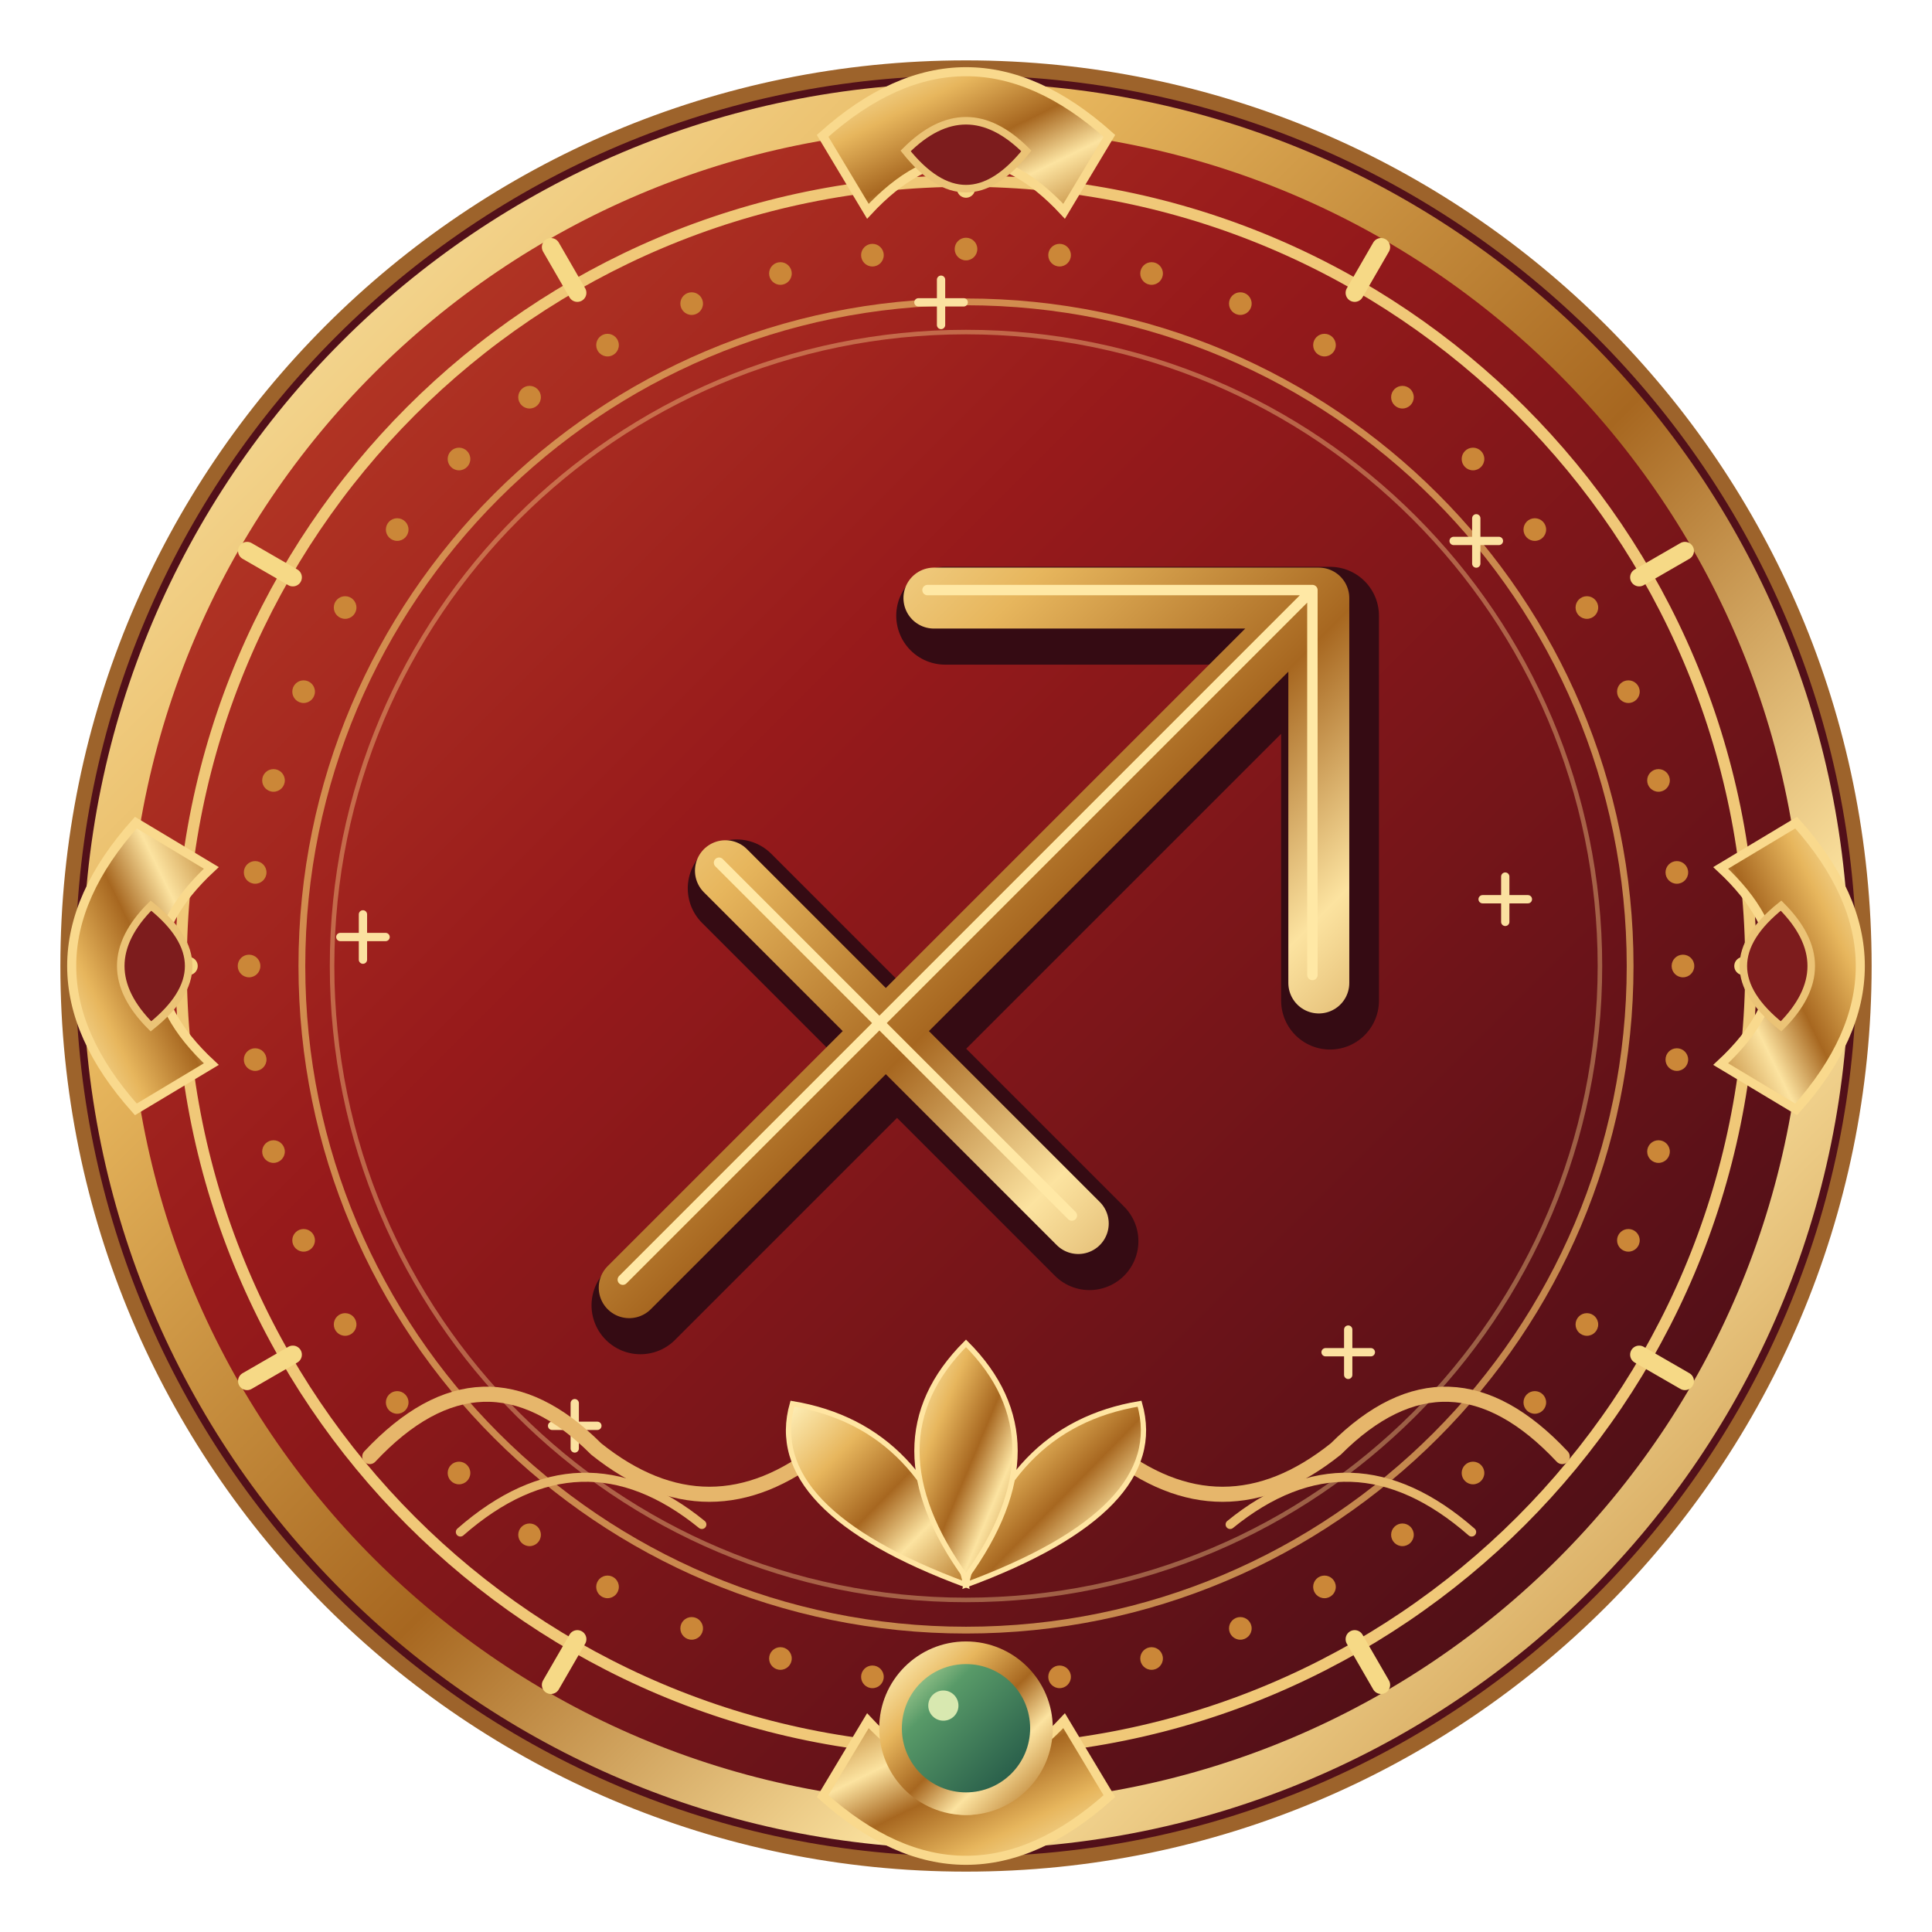
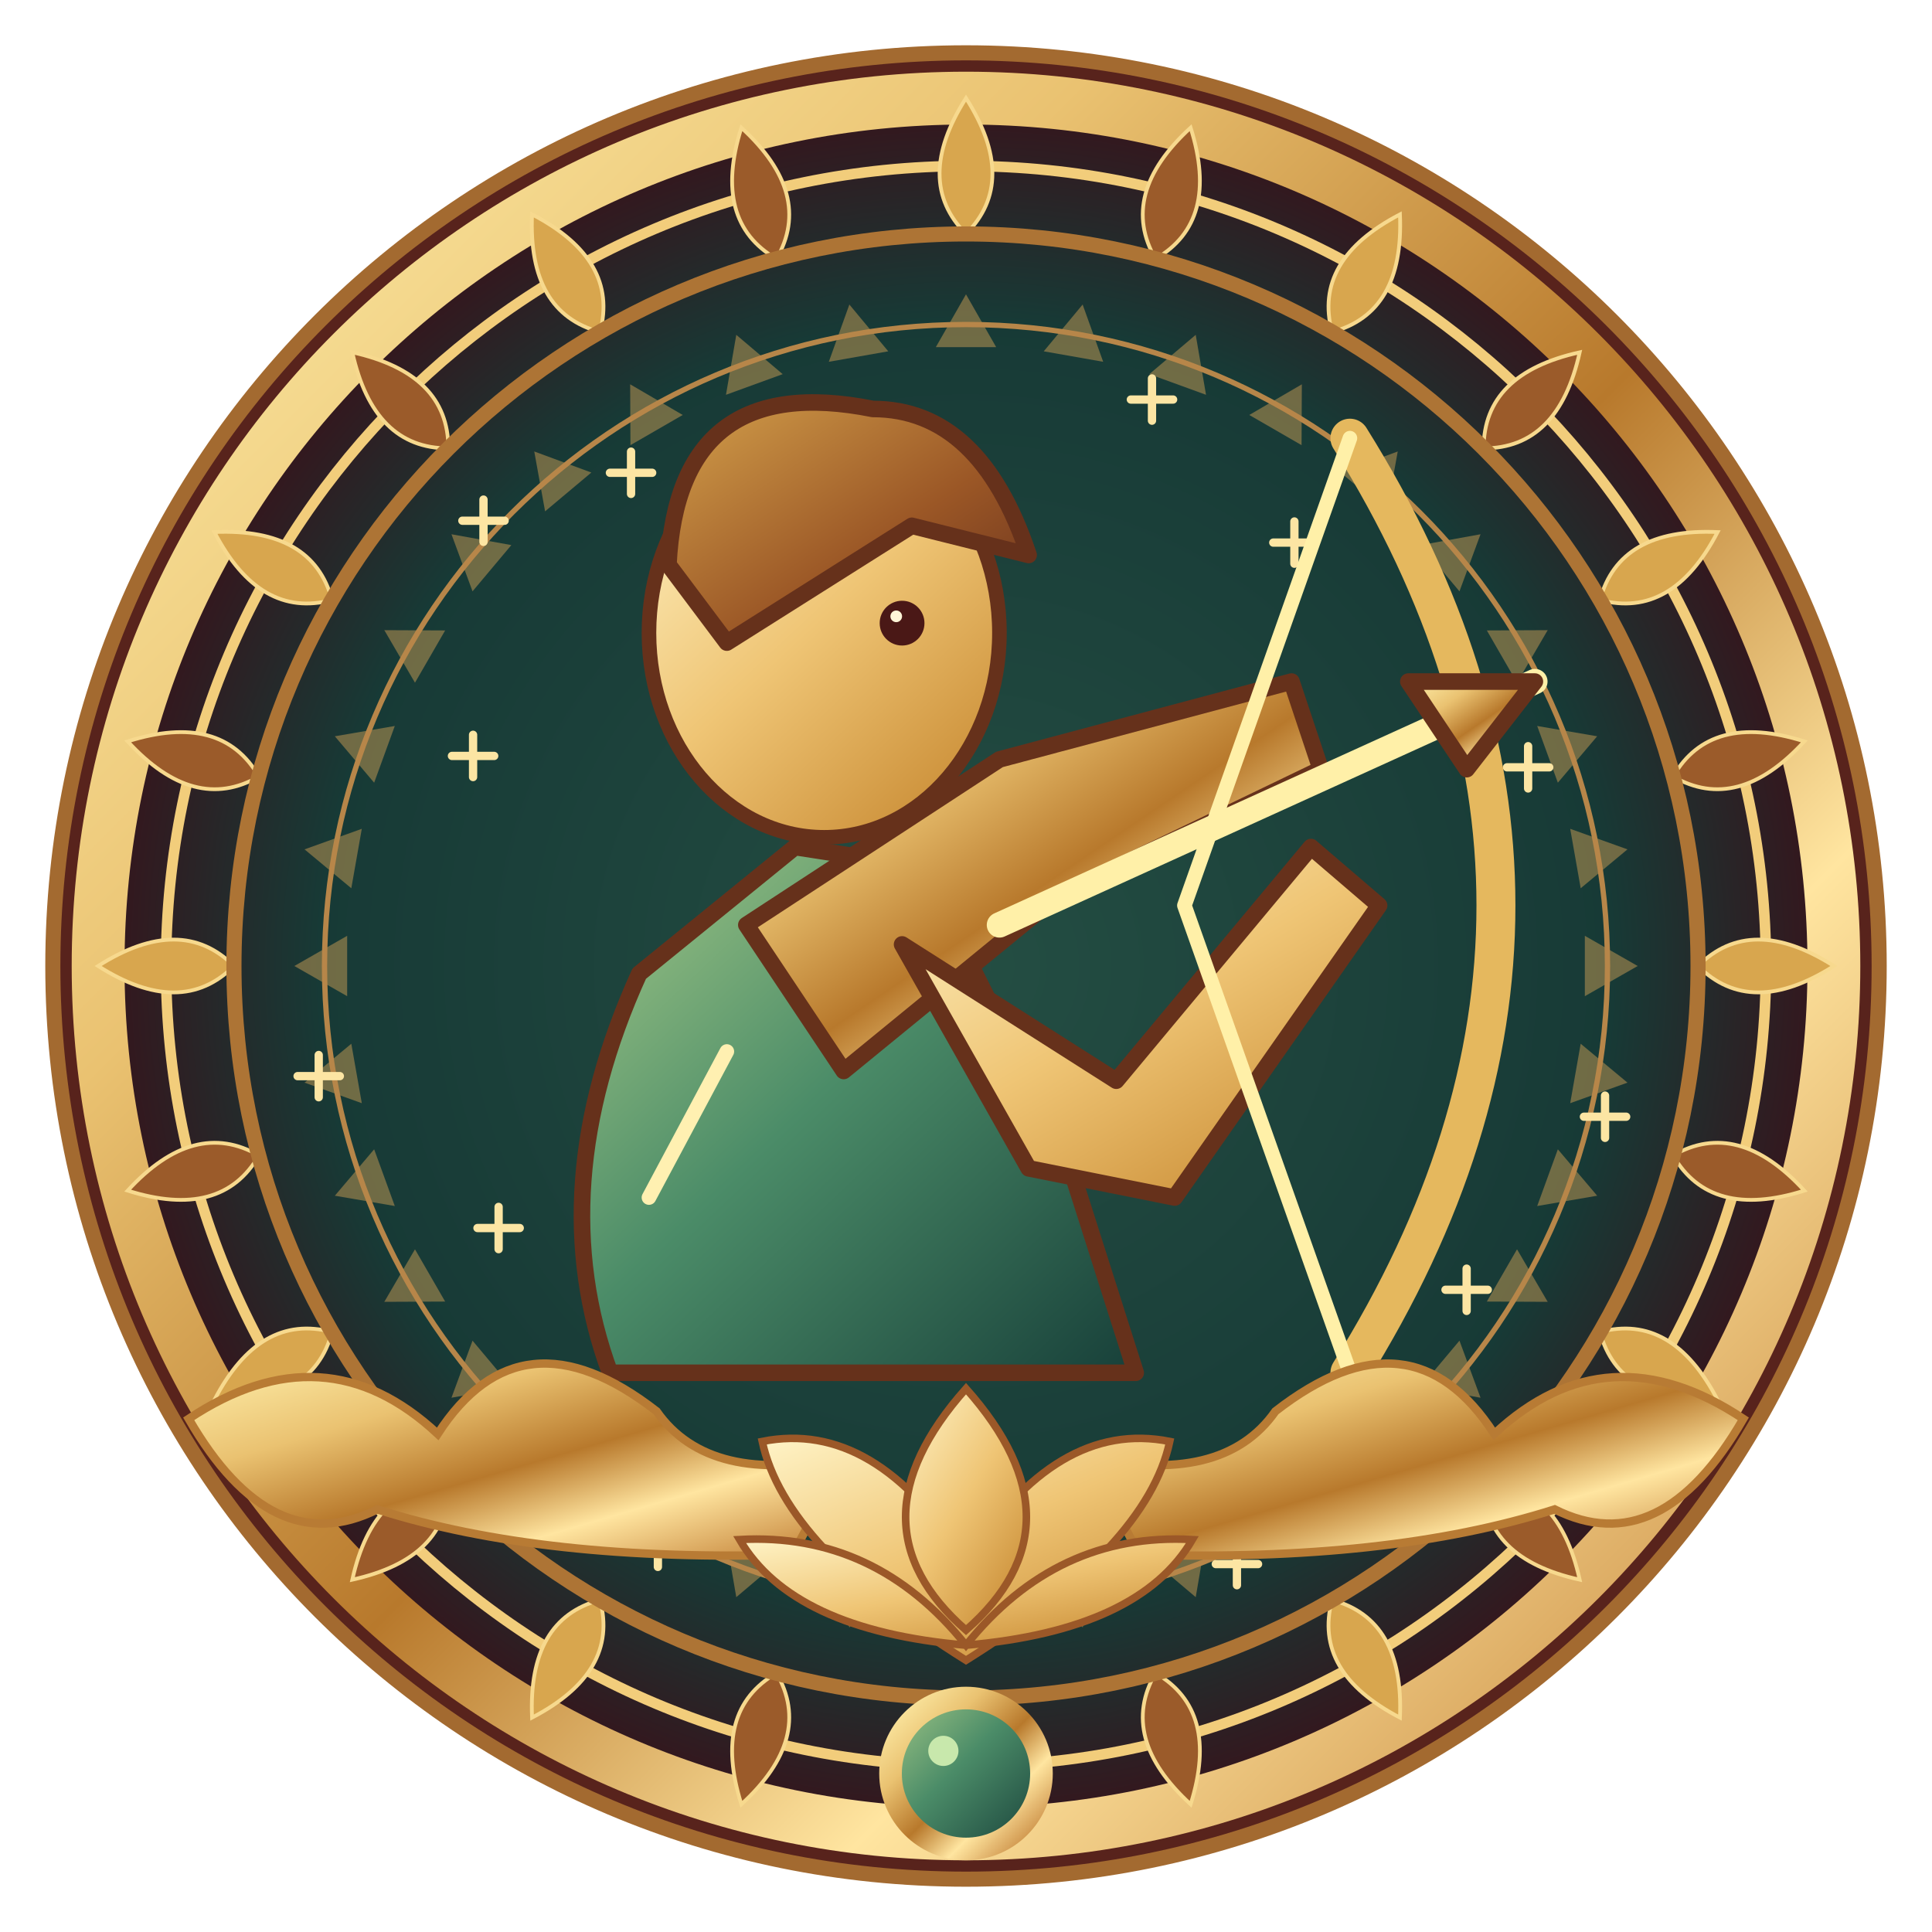
- <svg xmlns="http://www.w3.org/2000/svg" width="256" height="256" viewBox="0 0 256 256">
+ <svg xmlns="http://www.w3.org/2000/svg" viewBox="0 0 256 256" width="256" height="256">
  <defs>
-     <linearGradient id="red" x1="0" y1="0" x2="1" y2="1">
-       <stop offset="0" stop-color="#C3472A" />
-       <stop offset=".38" stop-color="#971A1B" />
-       <stop offset="1" stop-color="#390C16" />
+     <linearGradient id="gold" x1="0" y1="0" x2="1" y2="1">
+       <stop offset="0" stop-color="#FFF0AC" />
+       <stop offset=".28" stop-color="#EAC271" />
+       <stop offset=".52" stop-color="#B8792C" />
+       <stop offset=".72" stop-color="#FFE5A0" />
+       <stop offset="1" stop-color="#BD772C" />
    </linearGradient>
-     <linearGradient id="gold" x1="0" y1="0" x2="1" y2="1">
-       <stop offset="0" stop-color="#FFF1BB" />
-       <stop offset=".28" stop-color="#E7B65D" />
-       <stop offset=".53" stop-color="#A76720" />
-       <stop offset=".73" stop-color="#FCE3A0" />
-       <stop offset="1" stop-color="#B77A2B" />
+     <linearGradient id="light" x1="0" y1="0" x2=".8" y2="1">
+       <stop offset="0" stop-color="#FFF4C7" />
+       <stop offset=".52" stop-color="#EFC575" />
+       <stop offset="1" stop-color="#CA8D36" />
+     </linearGradient>
+     <linearGradient id="dark" x1="0" y1="0" x2="1" y2="1">
+       <stop offset="0" stop-color="#D3A04B" />
+       <stop offset=".58" stop-color="#9B5726" />
+       <stop offset="1" stop-color="#67301D" />
    </linearGradient>
    <linearGradient id="jade" x1="0" y1="0" x2="1" y2="1">
-       <stop offset="0" stop-color="#D9F0AE" />
-       <stop offset=".32" stop-color="#589A68" />
-       <stop offset="1" stop-color="#17483F" />
+       <stop offset="0" stop-color="#A4C987" />
+       <stop offset=".45" stop-color="#4B8C68" />
+       <stop offset="1" stop-color="#173F39" />
    </linearGradient>
+     <radialGradient id="lacquer">
+       <stop offset="0" stop-color="#244E43" />
+       <stop offset=".74" stop-color="#173A36" />
+       <stop offset="1" stop-color="#37131B" />
+     </radialGradient>
  </defs>
-   <circle cx="128" cy="128" r="119" fill="#521019" stroke="#9D632B" stroke-width="2" />
-   <circle cx="128" cy="128" r="114" fill="url(#red)" stroke="url(#gold)" stroke-width="6" />
-   <circle cx="128" cy="128" r="104" fill="none" stroke="#F0C878" stroke-width="1.5" />
-   <path d="M231.00 128.00 L238.00 128.00" stroke="#F6D986" stroke-width="2.4" stroke-linecap="round" />
-   <path d="M217.20 179.50 L223.26 183.00" stroke="#F6D986" stroke-width="2.4" stroke-linecap="round" />
-   <path d="M179.50 217.20 L183.00 223.26" stroke="#F6D986" stroke-width="2.4" stroke-linecap="round" />
-   <path d="M128.00 231.00 L128.00 238.00" stroke="#F6D986" stroke-width="2.4" stroke-linecap="round" />
-   <path d="M76.50 217.20 L73.00 223.26" stroke="#F6D986" stroke-width="2.4" stroke-linecap="round" />
-   <path d="M38.80 179.50 L32.74 183.00" stroke="#F6D986" stroke-width="2.4" stroke-linecap="round" />
-   <path d="M25.00 128.00 L18.00 128.00" stroke="#F6D986" stroke-width="2.4" stroke-linecap="round" />
-   <path d="M38.80 76.50 L32.74 73.00" stroke="#F6D986" stroke-width="2.4" stroke-linecap="round" />
-   <path d="M76.50 38.80 L73.00 32.74" stroke="#F6D986" stroke-width="2.4" stroke-linecap="round" />
-   <path d="M128.00 25.00 L128.00 18.00" stroke="#F6D986" stroke-width="2.4" stroke-linecap="round" />
-   <path d="M179.50 38.80 L183.00 32.74" stroke="#F6D986" stroke-width="2.4" stroke-linecap="round" />
-   <path d="M217.20 76.50 L223.26 73.00" stroke="#F6D986" stroke-width="2.4" stroke-linecap="round" />
-   <circle cx="223.00" cy="128.00" r="1.5" fill="#CB8738" />
-   <circle cx="222.19" cy="140.40" r="1.5" fill="#CB8738" />
-   <circle cx="219.76" cy="152.59" r="1.5" fill="#CB8738" />
-   <circle cx="215.77" cy="164.35" r="1.5" fill="#CB8738" />
-   <circle cx="210.27" cy="175.50" r="1.5" fill="#CB8738" />
-   <circle cx="203.37" cy="185.83" r="1.5" fill="#CB8738" />
-   <circle cx="195.18" cy="195.18" r="1.5" fill="#CB8738" />
-   <circle cx="185.83" cy="203.37" r="1.5" fill="#CB8738" />
-   <circle cx="175.50" cy="210.27" r="1.5" fill="#CB8738" />
-   <circle cx="164.35" cy="215.77" r="1.5" fill="#CB8738" />
-   <circle cx="152.59" cy="219.76" r="1.5" fill="#CB8738" />
-   <circle cx="140.40" cy="222.19" r="1.5" fill="#CB8738" />
-   <circle cx="128.00" cy="223.00" r="1.5" fill="#CB8738" />
-   <circle cx="115.60" cy="222.19" r="1.5" fill="#CB8738" />
-   <circle cx="103.41" cy="219.76" r="1.5" fill="#CB8738" />
-   <circle cx="91.65" cy="215.77" r="1.5" fill="#CB8738" />
-   <circle cx="80.50" cy="210.27" r="1.5" fill="#CB8738" />
-   <circle cx="70.17" cy="203.37" r="1.5" fill="#CB8738" />
-   <circle cx="60.82" cy="195.18" r="1.5" fill="#CB8738" />
-   <circle cx="52.63" cy="185.83" r="1.5" fill="#CB8738" />
-   <circle cx="45.73" cy="175.50" r="1.5" fill="#CB8738" />
-   <circle cx="40.23" cy="164.35" r="1.5" fill="#CB8738" />
-   <circle cx="36.24" cy="152.59" r="1.5" fill="#CB8738" />
-   <circle cx="33.81" cy="140.40" r="1.5" fill="#CB8738" />
-   <circle cx="33.00" cy="128.00" r="1.5" fill="#CB8738" />
-   <circle cx="33.81" cy="115.60" r="1.5" fill="#CB8738" />
-   <circle cx="36.24" cy="103.41" r="1.5" fill="#CB8738" />
-   <circle cx="40.23" cy="91.65" r="1.5" fill="#CB8738" />
-   <circle cx="45.73" cy="80.50" r="1.5" fill="#CB8738" />
-   <circle cx="52.63" cy="70.17" r="1.5" fill="#CB8738" />
-   <circle cx="60.82" cy="60.82" r="1.5" fill="#CB8738" />
-   <circle cx="70.17" cy="52.63" r="1.5" fill="#CB8738" />
-   <circle cx="80.50" cy="45.73" r="1.5" fill="#CB8738" />
-   <circle cx="91.65" cy="40.23" r="1.5" fill="#CB8738" />
-   <circle cx="103.41" cy="36.24" r="1.5" fill="#CB8738" />
-   <circle cx="115.60" cy="33.81" r="1.5" fill="#CB8738" />
-   <circle cx="128.00" cy="33.00" r="1.5" fill="#CB8738" />
-   <circle cx="140.40" cy="33.81" r="1.5" fill="#CB8738" />
-   <circle cx="152.59" cy="36.24" r="1.5" fill="#CB8738" />
-   <circle cx="164.35" cy="40.23" r="1.5" fill="#CB8738" />
-   <circle cx="175.50" cy="45.73" r="1.5" fill="#CB8738" />
-   <circle cx="185.83" cy="52.63" r="1.5" fill="#CB8738" />
-   <circle cx="195.18" cy="60.82" r="1.5" fill="#CB8738" />
-   <circle cx="203.37" cy="70.17" r="1.5" fill="#CB8738" />
-   <circle cx="210.27" cy="80.50" r="1.5" fill="#CB8738" />
-   <circle cx="215.77" cy="91.65" r="1.5" fill="#CB8738" />
-   <circle cx="219.76" cy="103.41" r="1.5" fill="#CB8738" />
-   <circle cx="222.19" cy="115.60" r="1.5" fill="#CB8738" />
-   <g transform="rotate(0 128 128)">
-     <path d="M109 18 Q128 1 147 18 L141 28 Q128 14 115 28 Z" fill="url(#gold)" stroke="#F9D98D" stroke-width="1.2" />
-     <path d="M120 20 Q128 12 136 20 Q128 30 120 20Z" fill="#7D1C1D" stroke="#EBC376" stroke-width="1" />
+   <circle cx="128" cy="128" r="121" fill="#58231C" stroke="#A36A30" stroke-width="2" />
+   <circle cx="128" cy="128" r="115" fill="url(#lacquer)" stroke="url(#gold)" stroke-width="7" />
+   <circle cx="128" cy="128" r="106" fill="none" stroke="#F2CD7B" stroke-width="1.4" />
+   <path transform="rotate(0 128 128)" d="M128 13Q121 24 128 31Q135 24 128 13Z" fill="#D8A64E" stroke="#F7D98E" stroke-width=".5" />
+   <path transform="rotate(15 128 128)" d="M128 13Q121 24 128 31Q135 24 128 13Z" fill="#9B5B2A" stroke="#F7D98E" stroke-width=".5" />
+   <path transform="rotate(30 128 128)" d="M128 13Q121 24 128 31Q135 24 128 13Z" fill="#D8A64E" stroke="#F7D98E" stroke-width=".5" />
+   <path transform="rotate(45 128 128)" d="M128 13Q121 24 128 31Q135 24 128 13Z" fill="#9B5B2A" stroke="#F7D98E" stroke-width=".5" />
+   <path transform="rotate(60 128 128)" d="M128 13Q121 24 128 31Q135 24 128 13Z" fill="#D8A64E" stroke="#F7D98E" stroke-width=".5" />
+   <path transform="rotate(75 128 128)" d="M128 13Q121 24 128 31Q135 24 128 13Z" fill="#9B5B2A" stroke="#F7D98E" stroke-width=".5" />
+   <path transform="rotate(90 128 128)" d="M128 13Q121 24 128 31Q135 24 128 13Z" fill="#D8A64E" stroke="#F7D98E" stroke-width=".5" />
+   <path transform="rotate(105 128 128)" d="M128 13Q121 24 128 31Q135 24 128 13Z" fill="#9B5B2A" stroke="#F7D98E" stroke-width=".5" />
+   <path transform="rotate(120 128 128)" d="M128 13Q121 24 128 31Q135 24 128 13Z" fill="#D8A64E" stroke="#F7D98E" stroke-width=".5" />
+   <path transform="rotate(135 128 128)" d="M128 13Q121 24 128 31Q135 24 128 13Z" fill="#9B5B2A" stroke="#F7D98E" stroke-width=".5" />
+   <path transform="rotate(150 128 128)" d="M128 13Q121 24 128 31Q135 24 128 13Z" fill="#D8A64E" stroke="#F7D98E" stroke-width=".5" />
+   <path transform="rotate(165 128 128)" d="M128 13Q121 24 128 31Q135 24 128 13Z" fill="#9B5B2A" stroke="#F7D98E" stroke-width=".5" />
+   <path transform="rotate(180 128 128)" d="M128 13Q121 24 128 31Q135 24 128 13Z" fill="#D8A64E" stroke="#F7D98E" stroke-width=".5" />
+   <path transform="rotate(195 128 128)" d="M128 13Q121 24 128 31Q135 24 128 13Z" fill="#9B5B2A" stroke="#F7D98E" stroke-width=".5" />
+   <path transform="rotate(210 128 128)" d="M128 13Q121 24 128 31Q135 24 128 13Z" fill="#D8A64E" stroke="#F7D98E" stroke-width=".5" />
+   <path transform="rotate(225 128 128)" d="M128 13Q121 24 128 31Q135 24 128 13Z" fill="#9B5B2A" stroke="#F7D98E" stroke-width=".5" />
+   <path transform="rotate(240 128 128)" d="M128 13Q121 24 128 31Q135 24 128 13Z" fill="#D8A64E" stroke="#F7D98E" stroke-width=".5" />
+   <path transform="rotate(255 128 128)" d="M128 13Q121 24 128 31Q135 24 128 13Z" fill="#9B5B2A" stroke="#F7D98E" stroke-width=".5" />
+   <path transform="rotate(270 128 128)" d="M128 13Q121 24 128 31Q135 24 128 13Z" fill="#D8A64E" stroke="#F7D98E" stroke-width=".5" />
+   <path transform="rotate(285 128 128)" d="M128 13Q121 24 128 31Q135 24 128 13Z" fill="#9B5B2A" stroke="#F7D98E" stroke-width=".5" />
+   <path transform="rotate(300 128 128)" d="M128 13Q121 24 128 31Q135 24 128 13Z" fill="#D8A64E" stroke="#F7D98E" stroke-width=".5" />
+   <path transform="rotate(315 128 128)" d="M128 13Q121 24 128 31Q135 24 128 13Z" fill="#9B5B2A" stroke="#F7D98E" stroke-width=".5" />
+   <path transform="rotate(330 128 128)" d="M128 13Q121 24 128 31Q135 24 128 13Z" fill="#D8A64E" stroke="#F7D98E" stroke-width=".5" />
+   <path transform="rotate(345 128 128)" d="M128 13Q121 24 128 31Q135 24 128 13Z" fill="#9B5B2A" stroke="#F7D98E" stroke-width=".5" />
+   <circle cx="128" cy="128" r="97" fill="none" stroke="#AD7435" stroke-width="2" />
+   <path transform="rotate(0 128 128)" d="M128 39l-4 7h8Z" fill="#D1A055" opacity=".48" />
+   <path transform="rotate(10 128 128)" d="M128 39l-4 7h8Z" fill="#D1A055" opacity=".48" />
+   <path transform="rotate(20 128 128)" d="M128 39l-4 7h8Z" fill="#D1A055" opacity=".48" />
+   <path transform="rotate(30 128 128)" d="M128 39l-4 7h8Z" fill="#D1A055" opacity=".48" />
+   <path transform="rotate(40 128 128)" d="M128 39l-4 7h8Z" fill="#D1A055" opacity=".48" />
+   <path transform="rotate(50 128 128)" d="M128 39l-4 7h8Z" fill="#D1A055" opacity=".48" />
+   <path transform="rotate(60 128 128)" d="M128 39l-4 7h8Z" fill="#D1A055" opacity=".48" />
+   <path transform="rotate(70 128 128)" d="M128 39l-4 7h8Z" fill="#D1A055" opacity=".48" />
+   <path transform="rotate(80 128 128)" d="M128 39l-4 7h8Z" fill="#D1A055" opacity=".48" />
+   <path transform="rotate(90 128 128)" d="M128 39l-4 7h8Z" fill="#D1A055" opacity=".48" />
+   <path transform="rotate(100 128 128)" d="M128 39l-4 7h8Z" fill="#D1A055" opacity=".48" />
+   <path transform="rotate(110 128 128)" d="M128 39l-4 7h8Z" fill="#D1A055" opacity=".48" />
+   <path transform="rotate(120 128 128)" d="M128 39l-4 7h8Z" fill="#D1A055" opacity=".48" />
+   <path transform="rotate(130 128 128)" d="M128 39l-4 7h8Z" fill="#D1A055" opacity=".48" />
+   <path transform="rotate(140 128 128)" d="M128 39l-4 7h8Z" fill="#D1A055" opacity=".48" />
+   <path transform="rotate(150 128 128)" d="M128 39l-4 7h8Z" fill="#D1A055" opacity=".48" />
+   <path transform="rotate(160 128 128)" d="M128 39l-4 7h8Z" fill="#D1A055" opacity=".48" />
+   <path transform="rotate(170 128 128)" d="M128 39l-4 7h8Z" fill="#D1A055" opacity=".48" />
+   <path transform="rotate(180 128 128)" d="M128 39l-4 7h8Z" fill="#D1A055" opacity=".48" />
+   <path transform="rotate(190 128 128)" d="M128 39l-4 7h8Z" fill="#D1A055" opacity=".48" />
+   <path transform="rotate(200 128 128)" d="M128 39l-4 7h8Z" fill="#D1A055" opacity=".48" />
+   <path transform="rotate(210 128 128)" d="M128 39l-4 7h8Z" fill="#D1A055" opacity=".48" />
+   <path transform="rotate(220 128 128)" d="M128 39l-4 7h8Z" fill="#D1A055" opacity=".48" />
+   <path transform="rotate(230 128 128)" d="M128 39l-4 7h8Z" fill="#D1A055" opacity=".48" />
+   <path transform="rotate(240 128 128)" d="M128 39l-4 7h8Z" fill="#D1A055" opacity=".48" />
+   <path transform="rotate(250 128 128)" d="M128 39l-4 7h8Z" fill="#D1A055" opacity=".48" />
+   <path transform="rotate(260 128 128)" d="M128 39l-4 7h8Z" fill="#D1A055" opacity=".48" />
+   <path transform="rotate(270 128 128)" d="M128 39l-4 7h8Z" fill="#D1A055" opacity=".48" />
+   <path transform="rotate(280 128 128)" d="M128 39l-4 7h8Z" fill="#D1A055" opacity=".48" />
+   <path transform="rotate(290 128 128)" d="M128 39l-4 7h8Z" fill="#D1A055" opacity=".48" />
+   <path transform="rotate(300 128 128)" d="M128 39l-4 7h8Z" fill="#D1A055" opacity=".48" />
+   <path transform="rotate(310 128 128)" d="M128 39l-4 7h8Z" fill="#D1A055" opacity=".48" />
+   <path transform="rotate(320 128 128)" d="M128 39l-4 7h8Z" fill="#D1A055" opacity=".48" />
+   <path transform="rotate(330 128 128)" d="M128 39l-4 7h8Z" fill="#D1A055" opacity=".48" />
+   <path transform="rotate(340 128 128)" d="M128 39l-4 7h8Z" fill="#D1A055" opacity=".48" />
+   <path transform="rotate(350 128 128)" d="M128 39l-4 7h8Z" fill="#D1A055" opacity=".48" />
+   <circle cx="128" cy="128" r="85" fill="none" stroke="#B78649" stroke-width=".7" />
+   <path d="M114.869 198.244h5.6M117.669 195.444v5.6" stroke="#FCE5A3" stroke-width="1.1" stroke-linecap="round" />
+   <path d="M80.817 62.646h5.6M83.617 59.846v5.6" stroke="#FCE5A3" stroke-width="1.1" stroke-linecap="round" />
+   <path d="M209.877 147.972h5.6M212.677 145.172v5.6" stroke="#FCE5A3" stroke-width="1.1" stroke-linecap="round" />
+   <path d="M63.269 162.72h5.6M66.069 159.92v5.6" stroke="#FCE5A3" stroke-width="1.1" stroke-linecap="round" />
+   <path d="M149.844 52.942h5.6M152.644 50.142v5.6" stroke="#FCE5A3" stroke-width="1.1" stroke-linecap="round" />
+   <path d="M161.1 207.248h5.6M163.9 204.448v5.6" stroke="#FCE5A3" stroke-width="1.1" stroke-linecap="round" />
+   <path d="M59.884 100.165h5.6M62.684 97.365v5.6" stroke="#FCE5A3" stroke-width="1.1" stroke-linecap="round" />
+   <path d="M199.684 101.674h5.6M202.484 98.874v5.6" stroke="#FCE5A3" stroke-width="1.1" stroke-linecap="round" />
+   <path d="M84.374 204.826h5.6M87.174 202.026v5.6" stroke="#FCE5A3" stroke-width="1.1" stroke-linecap="round" />
+   <path d="M107.35 59.28h5.6M110.15 56.48v5.6" stroke="#FCE5A3" stroke-width="1.1" stroke-linecap="round" />
+   <path d="M191.536 170.902h5.6M194.336 168.102v5.6" stroke="#FCE5A3" stroke-width="1.1" stroke-linecap="round" />
+   <path d="M39.432 142.592h5.6M42.232 139.792v5.6" stroke="#FCE5A3" stroke-width="1.1" stroke-linecap="round" />
+   <path d="M168.714 71.897h5.6M171.514 69.097v5.6" stroke="#FCE5A3" stroke-width="1.1" stroke-linecap="round" />
+   <path d="M131.742 206.729h5.6M134.542 203.929v5.6" stroke="#FCE5A3" stroke-width="1.1" stroke-linecap="round" />
+   <path d="M61.265 68.998h5.6M64.065 66.198v5.6" stroke="#FCE5A3" stroke-width="1.1" stroke-linecap="round" />
+   <g transform="translate(46 40) scale(1.29)">
+     <path d="M27 110Q20 91 30 69 L46 56 59 58 74 88 81 110Z" fill="url(#jade)" stroke="#66311B" stroke-width="1.7" stroke-linecap="round" stroke-linejoin="round" />
+     <ellipse cx="49" cy="34" rx="18" ry="21" fill="url(#light)" stroke="#66311B" stroke-width="1.5" />
+     <path d="M33 27Q34 7 54 11 Q65 11 70 26 L58 23 39 35Z" fill="url(#dark)" stroke="#66311B" stroke-width="1.7" stroke-linecap="round" stroke-linejoin="round" />
+     <path d="M41 64L67 47 97 39 100 48 73 61 51 79Z" fill="url(#gold)" stroke="#66311B" stroke-width="1.7" stroke-linecap="round" stroke-linejoin="round" />
+     <path d="M57 66L79 80 99 56 106 62 85 92 70 89Z" fill="url(#light)" stroke="#66311B" stroke-width="1.7" stroke-linecap="round" stroke-linejoin="round" />
+     <path d="M103 14Q133 62 103 110" fill="none" stroke="#E5B85E" stroke-width="4" stroke-linecap="round" stroke-linejoin="round" />
+     <path d="M103 14L86 62 103 110" fill="none" stroke="#FFF0A8" stroke-width="1.5" stroke-linecap="round" stroke-linejoin="round" />
+     <path d="M67 64L122 39" fill="none" stroke="#FFF0A8" stroke-width="2.6" stroke-linecap="round" stroke-linejoin="round" />
+     <path d="M122 39L109 39 115 48Z" fill="url(#gold)" stroke="#66311B" stroke-width="1.7" stroke-linecap="round" stroke-linejoin="round" />
+     <circle cx="57" cy="33" r="2.3" fill="#4A1816" stroke="none" />
+     <circle cx="56.4" cy="32.3" r="0.6" fill="#FFF5D8" stroke="none" />
+     <path d="M31 92l8-15" fill="none" stroke="#FFF0B1" stroke-width="1.5" stroke-linecap="round" stroke-linejoin="round" />
  </g>
-   <g transform="rotate(90 128 128)">
-     <path d="M109 18 Q128 1 147 18 L141 28 Q128 14 115 28 Z" fill="url(#gold)" stroke="#F9D98D" stroke-width="1.2" />
-     <path d="M120 20 Q128 12 136 20 Q128 30 120 20Z" fill="#7D1C1D" stroke="#EBC376" stroke-width="1" />
+   <g fill="url(#gold)" stroke="#B87B34" stroke-width="1.1">
+     <path d="M25 188Q43 176 58 190Q69 173 87 187Q94 197 112 193L105 206Q72 207 50 200Q36 207 25 188Z" />
+     <path d="M231 188Q213 176 198 190Q187 173 169 187Q162 197 144 193L151 206Q184 207 206 200Q220 207 231 188Z" />
  </g>
-   <g transform="rotate(180 128 128)">
-     <path d="M109 18 Q128 1 147 18 L141 28 Q128 14 115 28 Z" fill="url(#gold)" stroke="#F9D98D" stroke-width="1.2" />
-     <path d="M120 20 Q128 12 136 20 Q128 30 120 20Z" fill="#7D1C1D" stroke="#EBC376" stroke-width="1" />
+   <g fill="url(#light)" stroke="#9B5828" stroke-width="1">
+     <path d="M128 220Q104 205 101 191Q116 188 128 207Q140 188 155 191Q152 205 128 220Z" />
+     <path d="M128 216Q112 202 128 184Q144 202 128 216Z" />
+     <path d="M128 218Q105 216 98 204Q116 203 128 218Q140 203 158 204Q151 216 128 218Z" />
  </g>
-   <g transform="rotate(270 128 128)">
-     <path d="M109 18 Q128 1 147 18 L141 28 Q128 14 115 28 Z" fill="url(#gold)" stroke="#F9D98D" stroke-width="1.2" />
-     <path d="M120 20 Q128 12 136 20 Q128 30 120 20Z" fill="#7D1C1D" stroke="#EBC376" stroke-width="1" />
-   </g>
-   <circle cx="128" cy="128" r="88" fill="none" stroke="#DFA65B" stroke-width=".9" opacity=".8" />
-   <circle cx="128" cy="128" r="84" fill="none" stroke="#F9D58C" stroke-width=".6" opacity=".4" />
-   <path d="M196.454 119.153h6 M199.454 116.153v6" stroke="#FBE1A0" stroke-width="1.1" stroke-linecap="round" />
-   <path d="M73.156 188.928h6 M76.156 185.928v6" stroke="#FBE1A0" stroke-width="1.1" stroke-linecap="round" />
-   <path d="M121.694 40.062h6 M124.694 37.062v6" stroke="#FBE1A0" stroke-width="1.1" stroke-linecap="round" />
-   <path d="M175.645 179.177h6 M178.645 176.177v6" stroke="#FBE1A0" stroke-width="1.1" stroke-linecap="round" />
-   <path d="M45.092 124.159h6 M48.092 121.159v6" stroke="#FBE1A0" stroke-width="1.1" stroke-linecap="round" />
-   <path d="M192.614 71.676h6 M195.614 68.676v6" stroke="#FBE1A0" stroke-width="1.1" stroke-linecap="round" />
-   <path d="M115.406 199.358h6 M118.406 196.358v6" stroke="#FBE1A0" stroke-width="1.1" stroke-linecap="round" />
-   <g transform="translate(60 58) scale(2.125)" fill="none" stroke-linecap="round" stroke-linejoin="round">
-     <path d="M11 53 L54 10 M30 10 H54 V34 M17 27 L39 49" stroke="#350B13" stroke-width="6.1" transform="translate(0.7 1.1)" />
-     <path d="M11 53 L54 10 M30 10 H54 V34 M17 27 L39 49" stroke="url(#gold)" stroke-width="3.8" />
-     <path d="M11 53 L54 10 M30 10 H54 V34 M17 27 L39 49" stroke="#FFE8A5" stroke-width=".65" transform="translate(-0.4 -0.5)" />
-   </g>
-   <g fill="none" stroke="#E6B66B" stroke-linecap="round" stroke-linejoin="round">
-     <path d="M49 193 Q64 177 79 192 Q94 204 109 192 M147 192 Q162 204 177 192 Q192 177 207 193" stroke-width="2" />
-     <path d="M61 203 Q77 189 93 202 M163 202 Q179 189 195 203" stroke-width="1.2" />
-   </g>
-   <g fill="url(#gold)" stroke="#FFE5A2" stroke-width=".7">
-     <path d="M128 210 Q101 200 105 186 Q123 189 128 210Z" />
-     <path d="M128 210 Q155 200 151 186 Q133 189 128 210Z" />
-     <path d="M128 209 Q115 191 128 178 Q141 191 128 209Z" />
-   </g>
-   <circle cx="128" cy="229" r="10" fill="url(#jade)" stroke="url(#gold)" stroke-width="3" />
-   <circle cx="125" cy="226" r="2" fill="#D8E8B0" />
+   <circle cx="128" cy="235" r="10" fill="url(#jade)" stroke="url(#gold)" stroke-width="3" />
+   <circle cx="125" cy="232" r="2" fill="#C8E8AC" />
</svg>
